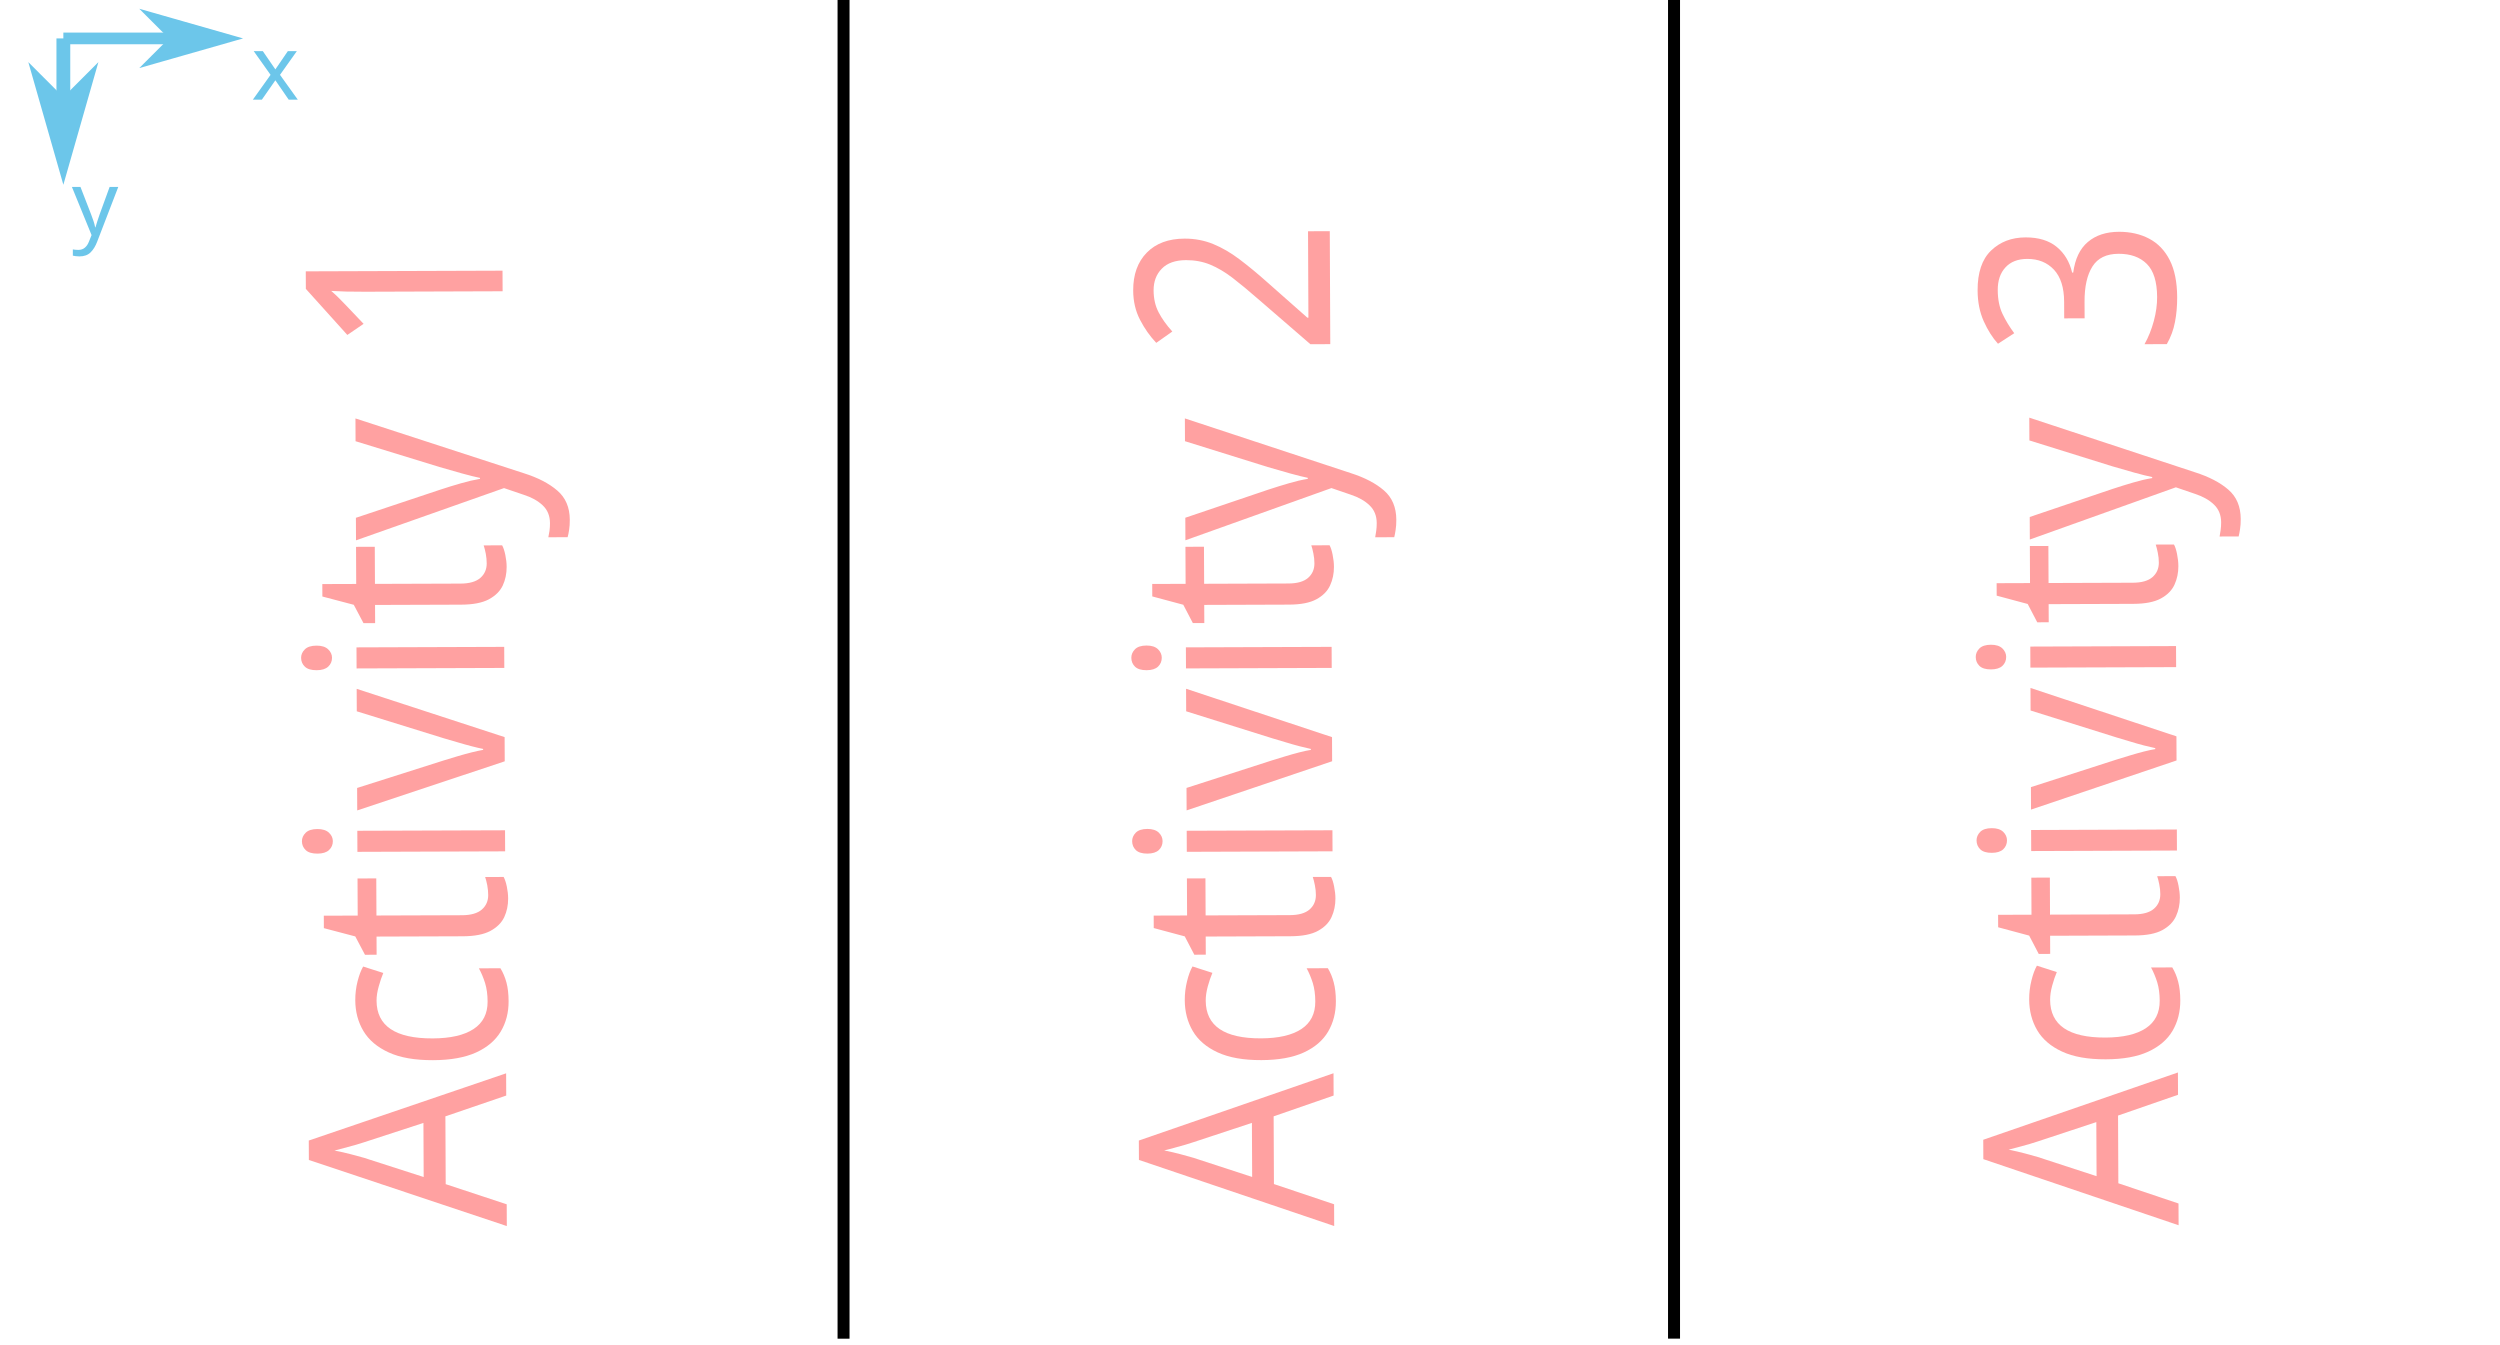
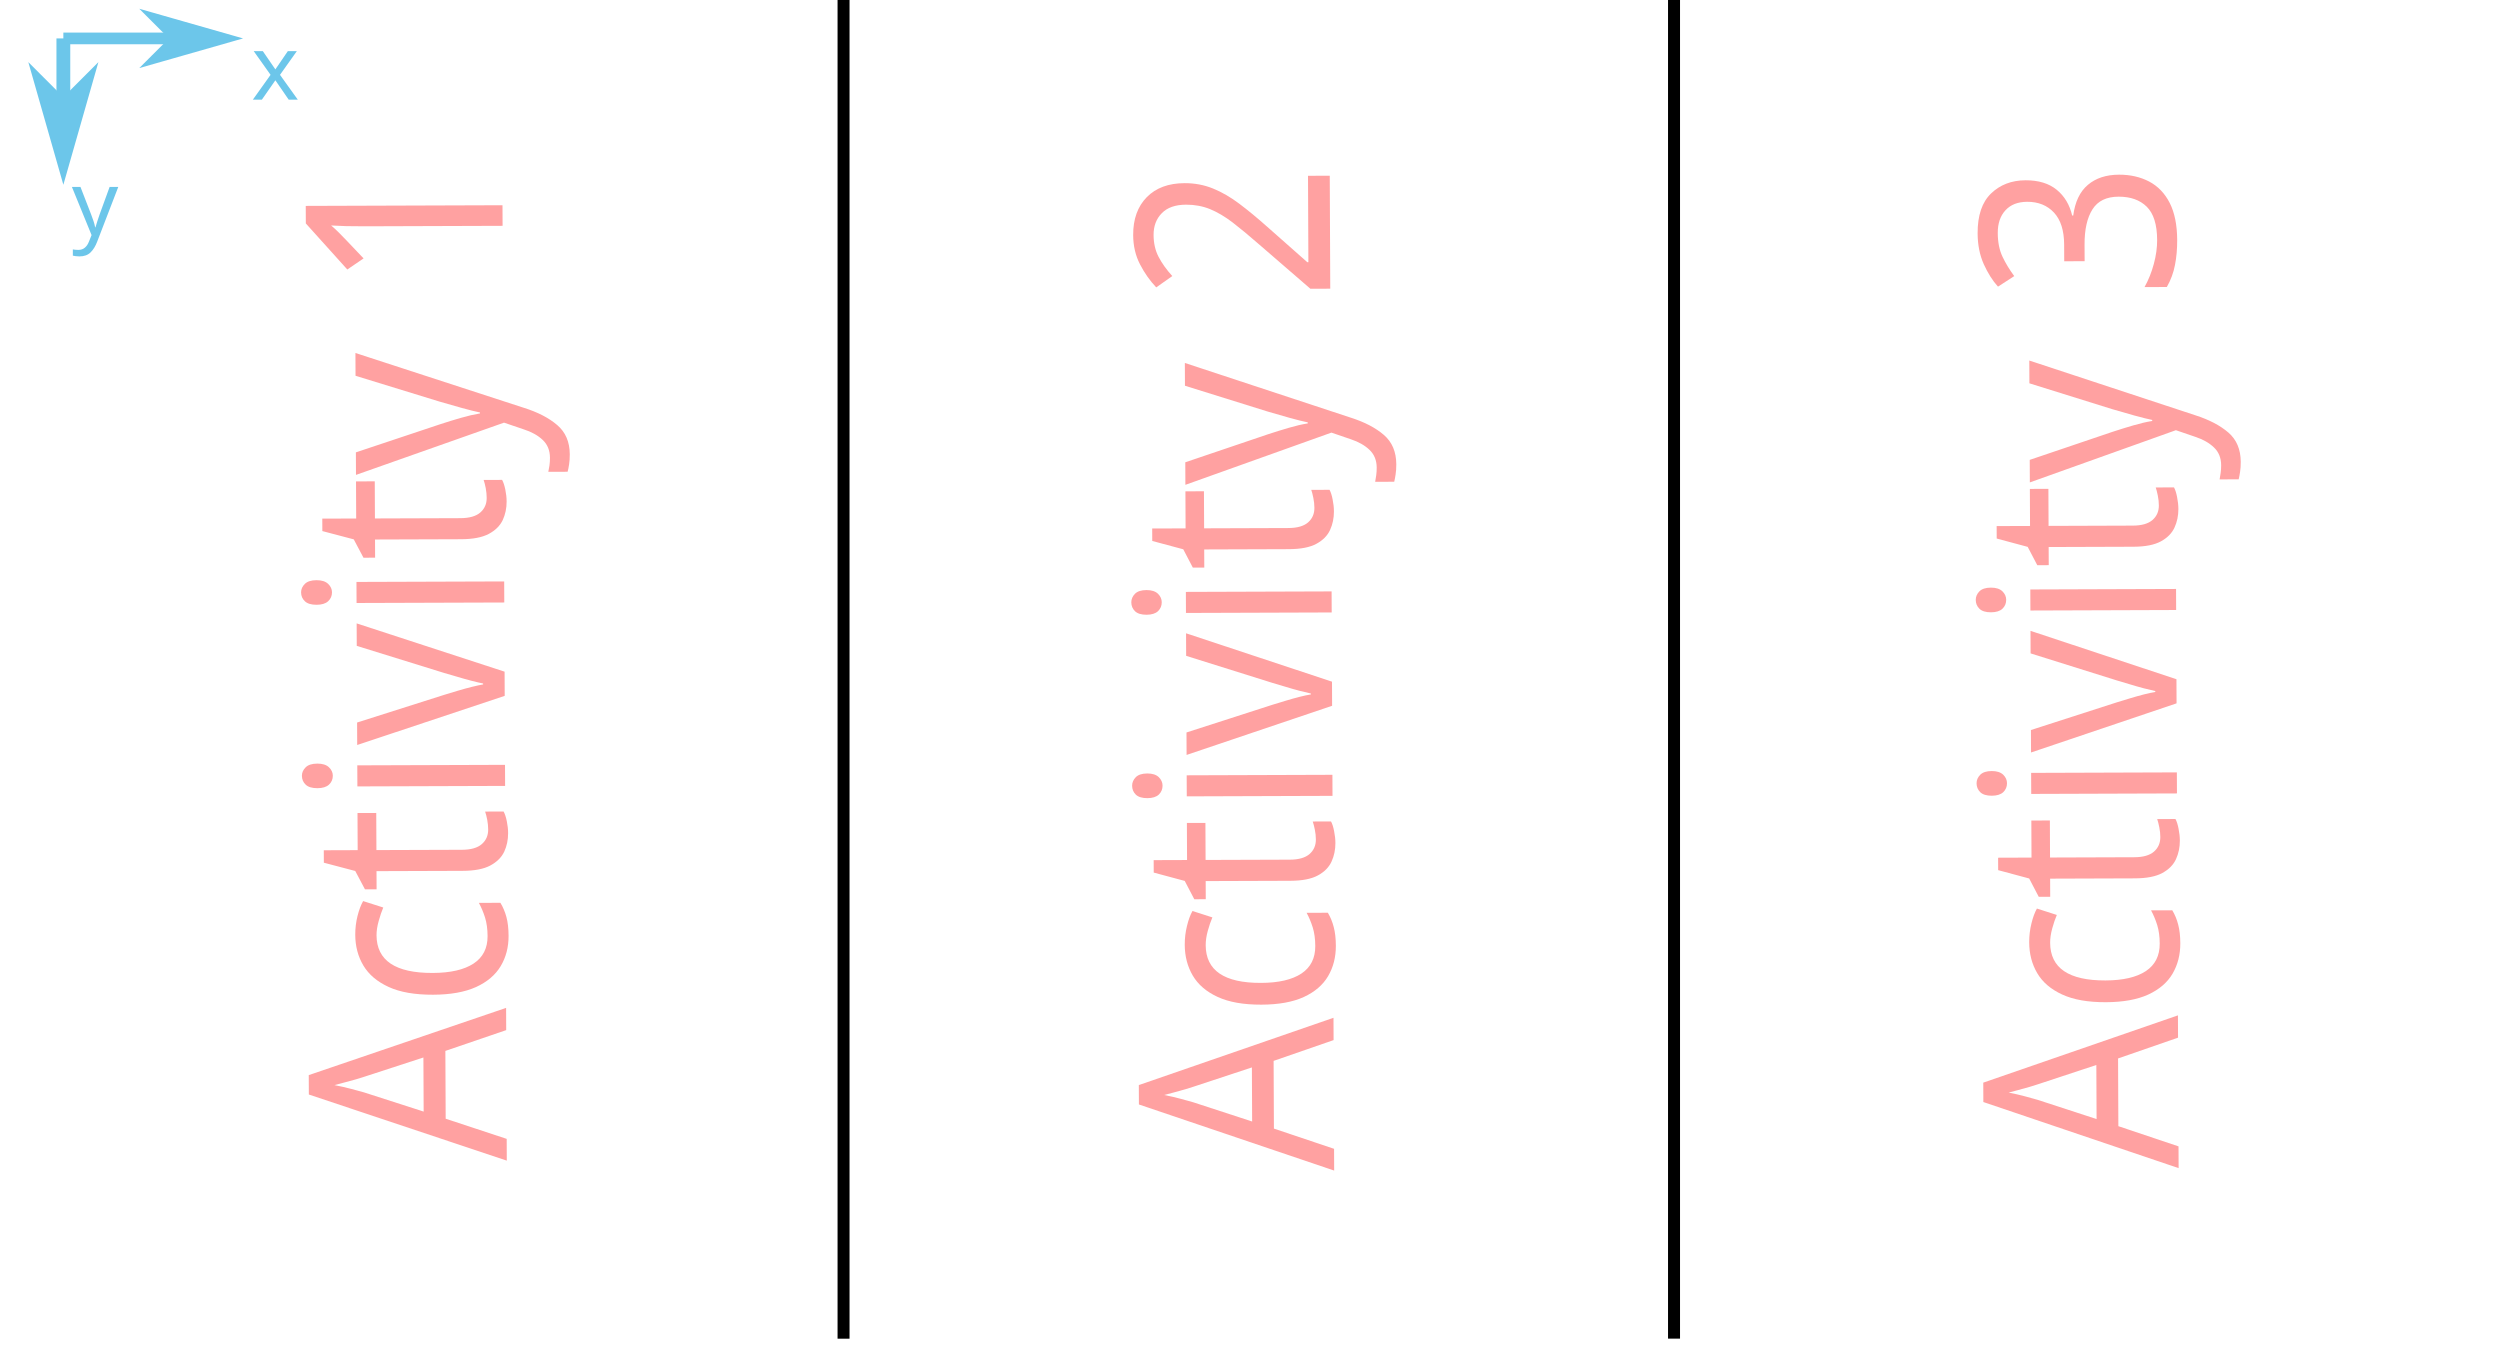
- <svg xmlns="http://www.w3.org/2000/svg" width="46.5cm" height="25cm" viewBox="0 0 465 250" version="1.1" id="svg8">
+ <svg xmlns="http://www.w3.org/2000/svg" id="svg8" version="1.1" viewBox="0 0 465 250" height="25cm" width="46.5cm">
  <style id="style833" />
  <defs id="defs2">
-     <rect x="1.982" y="20.887" width="12.654" height="16.923" id="rect4994" />
-     <rect x="1.982" y="18.448" width="14.484" height="21.039" id="rect4984" />
-     <rect x="2.439" y="21.344" width="13.874" height="13.721" id="rect4972" />
-     <rect x="1.067" y="15.856" width="14.789" height="22.564" id="rect4954" />
-     <rect x="1.677" y="16.161" width="16.008" height="20.887" id="rect4944" />
-     <marker style="overflow:visible" id="Arrow1Mstart" refX="0" refY="0" orient="auto">
-       <path transform="matrix(0.4,0,0,0.4,4,0)" style="fill:#6cc6ea;fill-opacity:1;fill-rule:evenodd;stroke:#6cc6ea;stroke-width:1pt;stroke-opacity:1" d="M 0,0 5,-5 -12.5,0 5,5 Z" id="path923" />
+     <rect id="rect4994" height="16.923" width="12.654" y="20.887" x="1.982" />
+     <rect id="rect4984" height="21.039" width="14.484" y="18.448" x="1.982" />
+     <rect id="rect4972" height="13.721" width="13.874" y="21.344" x="2.439" />
+     <rect id="rect4954" height="22.564" width="14.789" y="15.856" x="1.067" />
+     <rect id="rect4944" height="20.887" width="16.008" y="16.161" x="1.677" />
+     <marker orient="auto" refY="0" refX="0" id="Arrow1Mstart" style="overflow:visible">
+       <path id="path923" d="M 0,0 5,-5 -12.5,0 5,5 Z" style="fill:#6cc6ea;fill-opacity:1;fill-rule:evenodd;stroke:#6cc6ea;stroke-width:1pt;stroke-opacity:1" transform="matrix(0.4,0,0,0.4,4,0)" />
    </marker>
-     <marker style="overflow:visible" id="Arrow1Mstart-1" refX="0" refY="0" orient="auto">
-       <path transform="matrix(0.4,0,0,0.4,4,0)" style="fill:#6cc6ea;fill-opacity:1;fill-rule:evenodd;stroke:#6cc6ea;stroke-width:1pt;stroke-opacity:1" d="M 0,0 5,-5 -12.5,0 5,5 Z" id="path923-5" />
+     <marker orient="auto" refY="0" refX="0" id="Arrow1Mstart-1" style="overflow:visible">
+       <path id="path923-5" d="M 0,0 5,-5 -12.5,0 5,5 Z" style="fill:#6cc6ea;fill-opacity:1;fill-rule:evenodd;stroke:#6cc6ea;stroke-width:1pt;stroke-opacity:1" transform="matrix(0.4,0,0,0.4,4,0)" />
    </marker>
-     <marker style="overflow:visible" id="Arrow1Mstart-3" refX="0" refY="0" orient="auto">
-       <path transform="matrix(0.4,0,0,0.4,4,0)" style="fill:#6cc6ea;fill-opacity:1;fill-rule:evenodd;stroke:#6cc6ea;stroke-width:1pt;stroke-opacity:1" d="M 0,0 5,-5 -12.5,0 5,5 Z" id="path923-6" />
+     <marker orient="auto" refY="0" refX="0" id="Arrow1Mstart-3" style="overflow:visible">
+       <path id="path923-6" d="M 0,0 5,-5 -12.5,0 5,5 Z" style="fill:#6cc6ea;fill-opacity:1;fill-rule:evenodd;stroke:#6cc6ea;stroke-width:1pt;stroke-opacity:1" transform="matrix(0.4,0,0,0.4,4,0)" />
    </marker>
  </defs>
  <g id="layer1">
-     <path id="path110" d="M 40.93,7.146 H 11.784" style="fill:#6cc6ea;fill-opacity:1;stroke:#6cc6ea;stroke-width:2.173;stroke-linecap:butt;stroke-linejoin:miter;stroke-miterlimit:4;stroke-dasharray:none;stroke-opacity:1;marker-start:url(#Arrow1Mstart-1)" />
-     <path id="path110-7" d="M 11.784,29.307 V 7.146" style="fill:#6cc6ea;fill-opacity:1;stroke:#6cc6ea;stroke-width:2.567;stroke-linecap:butt;stroke-linejoin:miter;stroke-miterlimit:4;stroke-dasharray:none;stroke-opacity:1;marker-start:url(#Arrow1Mstart-3)" />
-     <text id="text4646" y="18.583" x="46.612" style="font-style:normal;font-weight:normal;font-size:16.879px;line-height:1.25;font-family:sans-serif;letter-spacing:0px;word-spacing:0px;fill:#6cc6ea;fill-opacity:1;stroke:none;stroke-width:0.422" xml:space="preserve" transform="scale(1.002662,0.9973453)">
-       <tspan style="fill:#6cc6ea;fill-opacity:1;stroke-width:0.422" y="18.583" x="46.612" id="tspan4644">x</tspan>
+     <path style="fill:#6cc6ea;fill-opacity:1;stroke:#6cc6ea;stroke-width:2.173;stroke-linecap:butt;stroke-linejoin:miter;stroke-miterlimit:4;stroke-dasharray:none;stroke-opacity:1;marker-start:url(#Arrow1Mstart-1)" d="M 40.93,7.146 H 11.784" id="path110" />
+     <path style="fill:#6cc6ea;fill-opacity:1;stroke:#6cc6ea;stroke-width:2.567;stroke-linecap:butt;stroke-linejoin:miter;stroke-miterlimit:4;stroke-dasharray:none;stroke-opacity:1;marker-start:url(#Arrow1Mstart-3)" d="M 11.784,29.307 V 7.146" id="path110-7" />
+     <text transform="scale(1.002662,0.9973453)" xml:space="preserve" style="font-style:normal;font-weight:normal;font-size:16.879px;line-height:1.25;font-family:sans-serif;letter-spacing:0px;word-spacing:0px;fill:#6cc6ea;fill-opacity:1;stroke:none;stroke-width:0.422" x="46.612" y="18.583" id="text4646">
+       <tspan id="tspan4644" x="46.612" y="18.583" style="fill:#6cc6ea;fill-opacity:1;stroke-width:0.422">x</tspan>
    </text>
-     <text id="text4650" y="44.073" x="13.246" style="font-style:normal;font-weight:normal;font-size:16.78px;line-height:1.25;font-family:sans-serif;letter-spacing:0px;word-spacing:0px;fill:#6cc6ea;fill-opacity:1;stroke:none;stroke-width:0.419" xml:space="preserve" transform="scale(1.008593,0.9914807)">
-       <tspan style="fill:#6cc6ea;fill-opacity:1;stroke-width:0.419" y="44.073" x="13.246" id="tspan4648">y</tspan>
+     <text transform="scale(1.008593,0.9914807)" xml:space="preserve" style="font-style:normal;font-weight:normal;font-size:16.78px;line-height:1.25;font-family:sans-serif;letter-spacing:0px;word-spacing:0px;fill:#6cc6ea;fill-opacity:1;stroke:none;stroke-width:0.419" x="13.246" y="44.073" id="text4650">
+       <tspan id="tspan4648" x="13.246" y="44.073" style="fill:#6cc6ea;fill-opacity:1;stroke-width:0.419">y</tspan>
    </text>
-     <path style="color:#000000;font-style:normal;font-variant:normal;font-weight:normal;font-stretch:normal;font-size:medium;line-height:normal;font-family:sans-serif;font-variant-ligatures:normal;font-variant-position:normal;font-variant-caps:normal;font-variant-numeric:normal;font-variant-alternates:normal;font-variant-east-asian:normal;font-feature-settings:normal;font-variation-settings:normal;text-indent:0;text-align:start;text-decoration:none;text-decoration-line:none;text-decoration-style:solid;text-decoration-color:#000000;letter-spacing:normal;word-spacing:normal;text-transform:none;writing-mode:lr-tb;direction:ltr;text-orientation:mixed;dominant-baseline:auto;baseline-shift:baseline;text-anchor:start;white-space:normal;shape-padding:0;shape-margin:0;inline-size:0;clip-rule:nonzero;display:inline;overflow:visible;visibility:visible;opacity:1;isolation:auto;mix-blend-mode:normal;color-interpolation:sRGB;color-interpolation-filters:linearRGB;solid-color:#000000;solid-opacity:1;vector-effect:none;fill:#000000;fill-opacity:1;fill-rule:nonzero;stroke:none;stroke-width:1.71px;stroke-linecap:butt;stroke-linejoin:miter;stroke-miterlimit:4;stroke-dasharray:none;stroke-dashoffset:0;stroke-opacity:1;color-rendering:auto;image-rendering:auto;shape-rendering:auto;text-rendering:auto;enable-background:accumulate;stop-color:#000000;stop-opacity:1" d="M 155.786,-0.088 V 248.996 h 2.227 V -0.088 Z" id="path4286" />
-     <path id="path4286-6" d="m 310.254,-0.1 v 249.085 h 2.23 V -0.1 Z" style="color:#000000;font-style:normal;font-variant:normal;font-weight:normal;font-stretch:normal;font-size:medium;line-height:normal;font-family:sans-serif;font-variant-ligatures:normal;font-variant-position:normal;font-variant-caps:normal;font-variant-numeric:normal;font-variant-alternates:normal;font-variant-east-asian:normal;font-feature-settings:normal;font-variation-settings:normal;text-indent:0;text-align:start;text-decoration:none;text-decoration-line:none;text-decoration-style:solid;text-decoration-color:#000000;letter-spacing:normal;word-spacing:normal;text-transform:none;writing-mode:lr-tb;direction:ltr;text-orientation:mixed;dominant-baseline:auto;baseline-shift:baseline;text-anchor:start;white-space:normal;shape-padding:0;shape-margin:0;inline-size:0;clip-rule:nonzero;display:inline;overflow:visible;visibility:visible;opacity:1;isolation:auto;mix-blend-mode:normal;color-interpolation:sRGB;color-interpolation-filters:linearRGB;solid-color:#000000;solid-opacity:1;vector-effect:none;fill:#000000;fill-opacity:1;fill-rule:nonzero;stroke:none;stroke-width:1.712px;stroke-linecap:butt;stroke-linejoin:miter;stroke-miterlimit:4;stroke-dasharray:none;stroke-dashoffset:0;stroke-opacity:1;color-rendering:auto;image-rendering:auto;shape-rendering:auto;text-rendering:auto;enable-background:accumulate;stop-color:#000000;stop-opacity:1" />
-     <path style="color:#000000;font-style:normal;font-variant:normal;font-weight:normal;font-stretch:normal;font-size:medium;line-height:normal;font-family:sans-serif;font-variant-ligatures:normal;font-variant-position:normal;font-variant-caps:normal;font-variant-numeric:normal;font-variant-alternates:normal;font-variant-east-asian:normal;font-feature-settings:normal;font-variation-settings:normal;text-indent:0;text-align:start;text-decoration:none;text-decoration-line:none;text-decoration-style:solid;text-decoration-color:#000000;letter-spacing:normal;word-spacing:normal;text-transform:none;writing-mode:lr-tb;direction:ltr;text-orientation:mixed;dominant-baseline:auto;baseline-shift:baseline;text-anchor:start;white-space:normal;shape-padding:0;shape-margin:0;inline-size:0;clip-rule:nonzero;display:inline;overflow:visible;visibility:visible;opacity:1;isolation:auto;mix-blend-mode:normal;color-interpolation:sRGB;color-interpolation-filters:linearRGB;solid-color:#000000;solid-opacity:1;vector-effect:none;fill:#000000;fill-opacity:1;fill-rule:nonzero;stroke:none;stroke-width:1.71px;stroke-linecap:butt;stroke-linejoin:miter;stroke-miterlimit:4;stroke-dasharray:none;stroke-dashoffset:0;stroke-opacity:1;color-rendering:auto;image-rendering:auto;shape-rendering:auto;text-rendering:auto;enable-background:accumulate;stop-color:#000000;stop-opacity:1" d="m 465.255,-0.1 v 249.085 h 2.227 V -0.1 Z" id="path4286-6-7" />
-     <text xml:space="preserve" id="text4942" style="font-style:normal;font-weight:normal;font-size:4.583px;line-height:1.25;font-family:sans-serif;white-space:pre;shape-inside:url(#rect4944);fill:#000000;fill-opacity:1;stroke:none;" />
-     <text xml:space="preserve" id="text4952" style="font-style:normal;font-weight:normal;font-size:10.583px;line-height:1.25;font-family:sans-serif;white-space:pre;shape-inside:url(#rect4954);fill:#000000;fill-opacity:1;stroke:none;" />
-     <text xml:space="preserve" id="text4970" style="font-style:normal;font-weight:normal;font-size:4.583px;line-height:1.25;font-family:sans-serif;white-space:pre;shape-inside:url(#rect4972);fill:#000000;fill-opacity:1;stroke:none;" />
-     <text xml:space="preserve" id="text4982" style="font-style:normal;font-weight:normal;font-size:10.583px;line-height:1.25;font-family:sans-serif;white-space:pre;shape-inside:url(#rect4984);fill:#000000;fill-opacity:1;stroke:none;" />
-     <text xml:space="preserve" id="text4992" style="font-style:normal;font-weight:normal;font-size:10.583px;line-height:1.25;font-family:sans-serif;white-space:pre;shape-inside:url(#rect4994);fill:#000000;fill-opacity:1;stroke:none;" />
-     <text xml:space="preserve" style="font-style:normal;font-weight:normal;font-size:47.783px;line-height:1.25;font-family:sans-serif;opacity:0.37;fill:#ff0000;fill-opacity:1;stroke:none;stroke-width:1.405" x="-245.015" y="86.905" id="text5000" transform="matrix(-0.00419006,-0.9320476,1.07289,-0.00363998,0,0)">
-       <tspan id="tspan4998" x="-245.015" y="86.905" style="stroke-width:1.405">Activity 1</tspan>
+     <path id="path4286" d="M 155.786,-0.088 V 248.996 h 2.227 V -0.088 Z" style="color:#000000;font-style:normal;font-variant:normal;font-weight:normal;font-stretch:normal;font-size:medium;line-height:normal;font-family:sans-serif;font-variant-ligatures:normal;font-variant-position:normal;font-variant-caps:normal;font-variant-numeric:normal;font-variant-alternates:normal;font-variant-east-asian:normal;font-feature-settings:normal;font-variation-settings:normal;text-indent:0;text-align:start;text-decoration:none;text-decoration-line:none;text-decoration-style:solid;text-decoration-color:#000000;letter-spacing:normal;word-spacing:normal;text-transform:none;writing-mode:lr-tb;direction:ltr;text-orientation:mixed;dominant-baseline:auto;baseline-shift:baseline;text-anchor:start;white-space:normal;shape-padding:0;shape-margin:0;inline-size:0;clip-rule:nonzero;display:inline;overflow:visible;visibility:visible;opacity:1;isolation:auto;mix-blend-mode:normal;color-interpolation:sRGB;color-interpolation-filters:linearRGB;solid-color:#000000;solid-opacity:1;vector-effect:none;fill:#000000;fill-opacity:1;fill-rule:nonzero;stroke:none;stroke-width:1.71px;stroke-linecap:butt;stroke-linejoin:miter;stroke-miterlimit:4;stroke-dasharray:none;stroke-dashoffset:0;stroke-opacity:1;color-rendering:auto;image-rendering:auto;shape-rendering:auto;text-rendering:auto;enable-background:accumulate;stop-color:#000000;stop-opacity:1" />
+     <path style="color:#000000;font-style:normal;font-variant:normal;font-weight:normal;font-stretch:normal;font-size:medium;line-height:normal;font-family:sans-serif;font-variant-ligatures:normal;font-variant-position:normal;font-variant-caps:normal;font-variant-numeric:normal;font-variant-alternates:normal;font-variant-east-asian:normal;font-feature-settings:normal;font-variation-settings:normal;text-indent:0;text-align:start;text-decoration:none;text-decoration-line:none;text-decoration-style:solid;text-decoration-color:#000000;letter-spacing:normal;word-spacing:normal;text-transform:none;writing-mode:lr-tb;direction:ltr;text-orientation:mixed;dominant-baseline:auto;baseline-shift:baseline;text-anchor:start;white-space:normal;shape-padding:0;shape-margin:0;inline-size:0;clip-rule:nonzero;display:inline;overflow:visible;visibility:visible;opacity:1;isolation:auto;mix-blend-mode:normal;color-interpolation:sRGB;color-interpolation-filters:linearRGB;solid-color:#000000;solid-opacity:1;vector-effect:none;fill:#000000;fill-opacity:1;fill-rule:nonzero;stroke:none;stroke-width:1.712px;stroke-linecap:butt;stroke-linejoin:miter;stroke-miterlimit:4;stroke-dasharray:none;stroke-dashoffset:0;stroke-opacity:1;color-rendering:auto;image-rendering:auto;shape-rendering:auto;text-rendering:auto;enable-background:accumulate;stop-color:#000000;stop-opacity:1" d="m 310.254,-0.1 v 249.085 h 2.23 V -0.1 Z" id="path4286-6" />
+     <path id="path4286-6-7" d="m 465.255,-0.1 v 249.085 h 2.227 V -0.1 Z" style="color:#000000;font-style:normal;font-variant:normal;font-weight:normal;font-stretch:normal;font-size:medium;line-height:normal;font-family:sans-serif;font-variant-ligatures:normal;font-variant-position:normal;font-variant-caps:normal;font-variant-numeric:normal;font-variant-alternates:normal;font-variant-east-asian:normal;font-feature-settings:normal;font-variation-settings:normal;text-indent:0;text-align:start;text-decoration:none;text-decoration-line:none;text-decoration-style:solid;text-decoration-color:#000000;letter-spacing:normal;word-spacing:normal;text-transform:none;writing-mode:lr-tb;direction:ltr;text-orientation:mixed;dominant-baseline:auto;baseline-shift:baseline;text-anchor:start;white-space:normal;shape-padding:0;shape-margin:0;inline-size:0;clip-rule:nonzero;display:inline;overflow:visible;visibility:visible;opacity:1;isolation:auto;mix-blend-mode:normal;color-interpolation:sRGB;color-interpolation-filters:linearRGB;solid-color:#000000;solid-opacity:1;vector-effect:none;fill:#000000;fill-opacity:1;fill-rule:nonzero;stroke:none;stroke-width:1.71px;stroke-linecap:butt;stroke-linejoin:miter;stroke-miterlimit:4;stroke-dasharray:none;stroke-dashoffset:0;stroke-opacity:1;color-rendering:auto;image-rendering:auto;shape-rendering:auto;text-rendering:auto;enable-background:accumulate;stop-color:#000000;stop-opacity:1" />
+     <text style="font-style:normal;font-weight:normal;font-size:4.583px;line-height:1.25;font-family:sans-serif;white-space:pre;shape-inside:url(#rect4944);fill:#000000;fill-opacity:1;stroke:none;" id="text4942" xml:space="preserve" />
+     <text style="font-style:normal;font-weight:normal;font-size:10.583px;line-height:1.25;font-family:sans-serif;white-space:pre;shape-inside:url(#rect4954);fill:#000000;fill-opacity:1;stroke:none;" id="text4952" xml:space="preserve" />
+     <text style="font-style:normal;font-weight:normal;font-size:4.583px;line-height:1.25;font-family:sans-serif;white-space:pre;shape-inside:url(#rect4972);fill:#000000;fill-opacity:1;stroke:none;" id="text4970" xml:space="preserve" />
+     <text style="font-style:normal;font-weight:normal;font-size:10.583px;line-height:1.25;font-family:sans-serif;white-space:pre;shape-inside:url(#rect4984);fill:#000000;fill-opacity:1;stroke:none;" id="text4982" xml:space="preserve" />
+     <text style="font-style:normal;font-weight:normal;font-size:10.583px;line-height:1.25;font-family:sans-serif;white-space:pre;shape-inside:url(#rect4994);fill:#000000;fill-opacity:1;stroke:none;" id="text4992" xml:space="preserve" />
+     <text transform="matrix(-0.00419006,-0.9320476,1.07289,-0.00363998,0,0)" id="text5000" y="86.956" x="-231.957" style="font-style:normal;font-weight:normal;font-size:47.783px;line-height:1.25;font-family:sans-serif;opacity:0.37;fill:#ff0000;fill-opacity:1;stroke:none;stroke-width:1.405" xml:space="preserve">
+       <tspan style="stroke-width:1.405" y="86.956" x="-231.957" id="tspan4998">Activity 1</tspan>
    </text>
-     <text transform="matrix(-0.00416159,-0.9384242,1.0656,-0.00366489,0,0)" id="text5000-4" y="231.926" x="-243.909" style="font-style:normal;font-weight:normal;font-size:47.458px;line-height:1.25;font-family:sans-serif;opacity:0.37;fill:#ff0000;fill-opacity:1;stroke:none;stroke-width:1.395" xml:space="preserve">
-       <tspan style="stroke-width:1.395" y="231.926" x="-243.909" id="tspan4998-7">Activity 2</tspan>
+     <text xml:space="preserve" style="font-style:normal;font-weight:normal;font-size:47.458px;line-height:1.25;font-family:sans-serif;opacity:0.37;fill:#ff0000;fill-opacity:1;stroke:none;stroke-width:1.395" x="-232.919" y="231.969" id="text5000-4" transform="matrix(-0.00416159,-0.9384242,1.0656,-0.00366489,0,0)">
+       <tspan id="tspan4998-7" x="-232.919" y="231.969" style="stroke-width:1.395">Activity 2</tspan>
    </text>
-     <text xml:space="preserve" style="font-style:normal;font-weight:normal;font-size:47.459px;line-height:1.25;font-family:sans-serif;opacity:0.37;fill:#ff0000;fill-opacity:1;stroke:none;stroke-width:1.395" x="-244.337" y="379.313" id="text5000-4-0" transform="matrix(-0.00416167,-0.938406,1.065621,-0.00366483,0,0)">
-       <tspan x="-244.337" y="379.313" style="stroke-width:1.395" id="tspan5038">Activity 3</tspan>
+     <text transform="matrix(-0.00416167,-0.938406,1.065621,-0.00366483,0,0)" id="text5000-4-0" y="379.358" x="-233.016" style="font-style:normal;font-weight:normal;font-size:47.459px;line-height:1.25;font-family:sans-serif;opacity:0.37;fill:#ff0000;fill-opacity:1;stroke:none;stroke-width:1.395" xml:space="preserve">
+       <tspan id="tspan5038" style="stroke-width:1.395" y="379.358" x="-233.016">Activity 3</tspan>
    </text>
  </g>
</svg>
